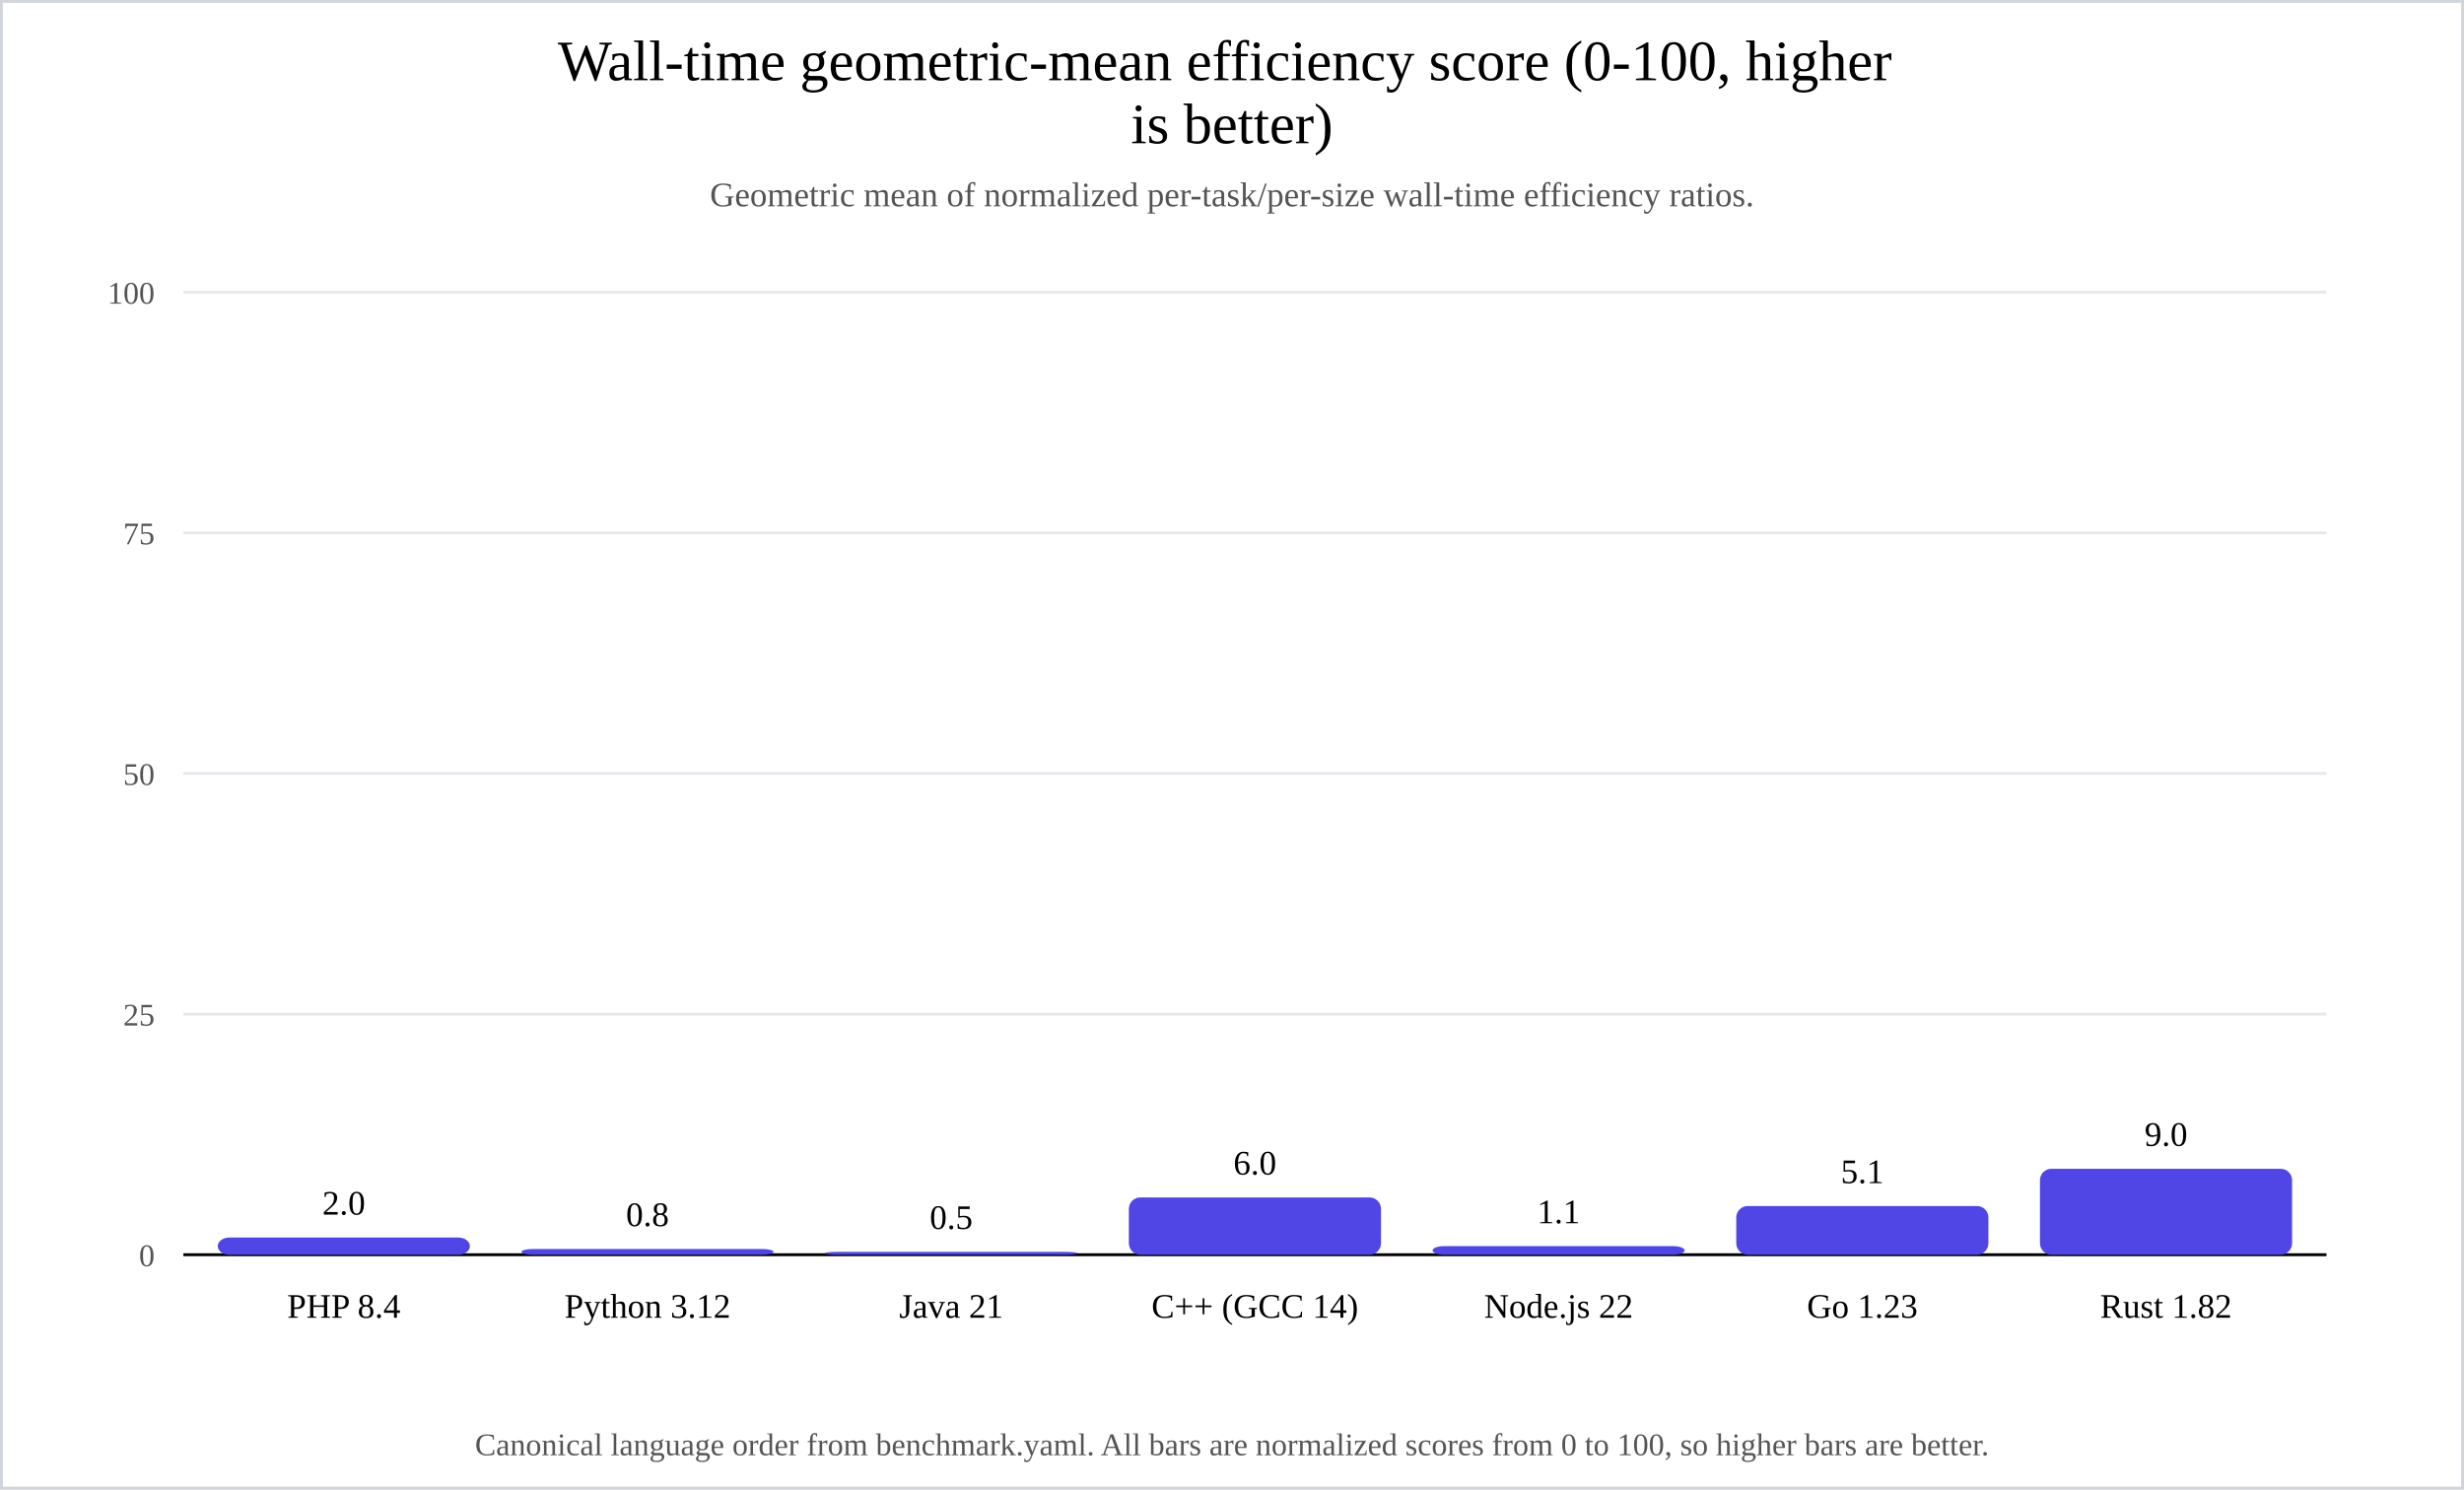
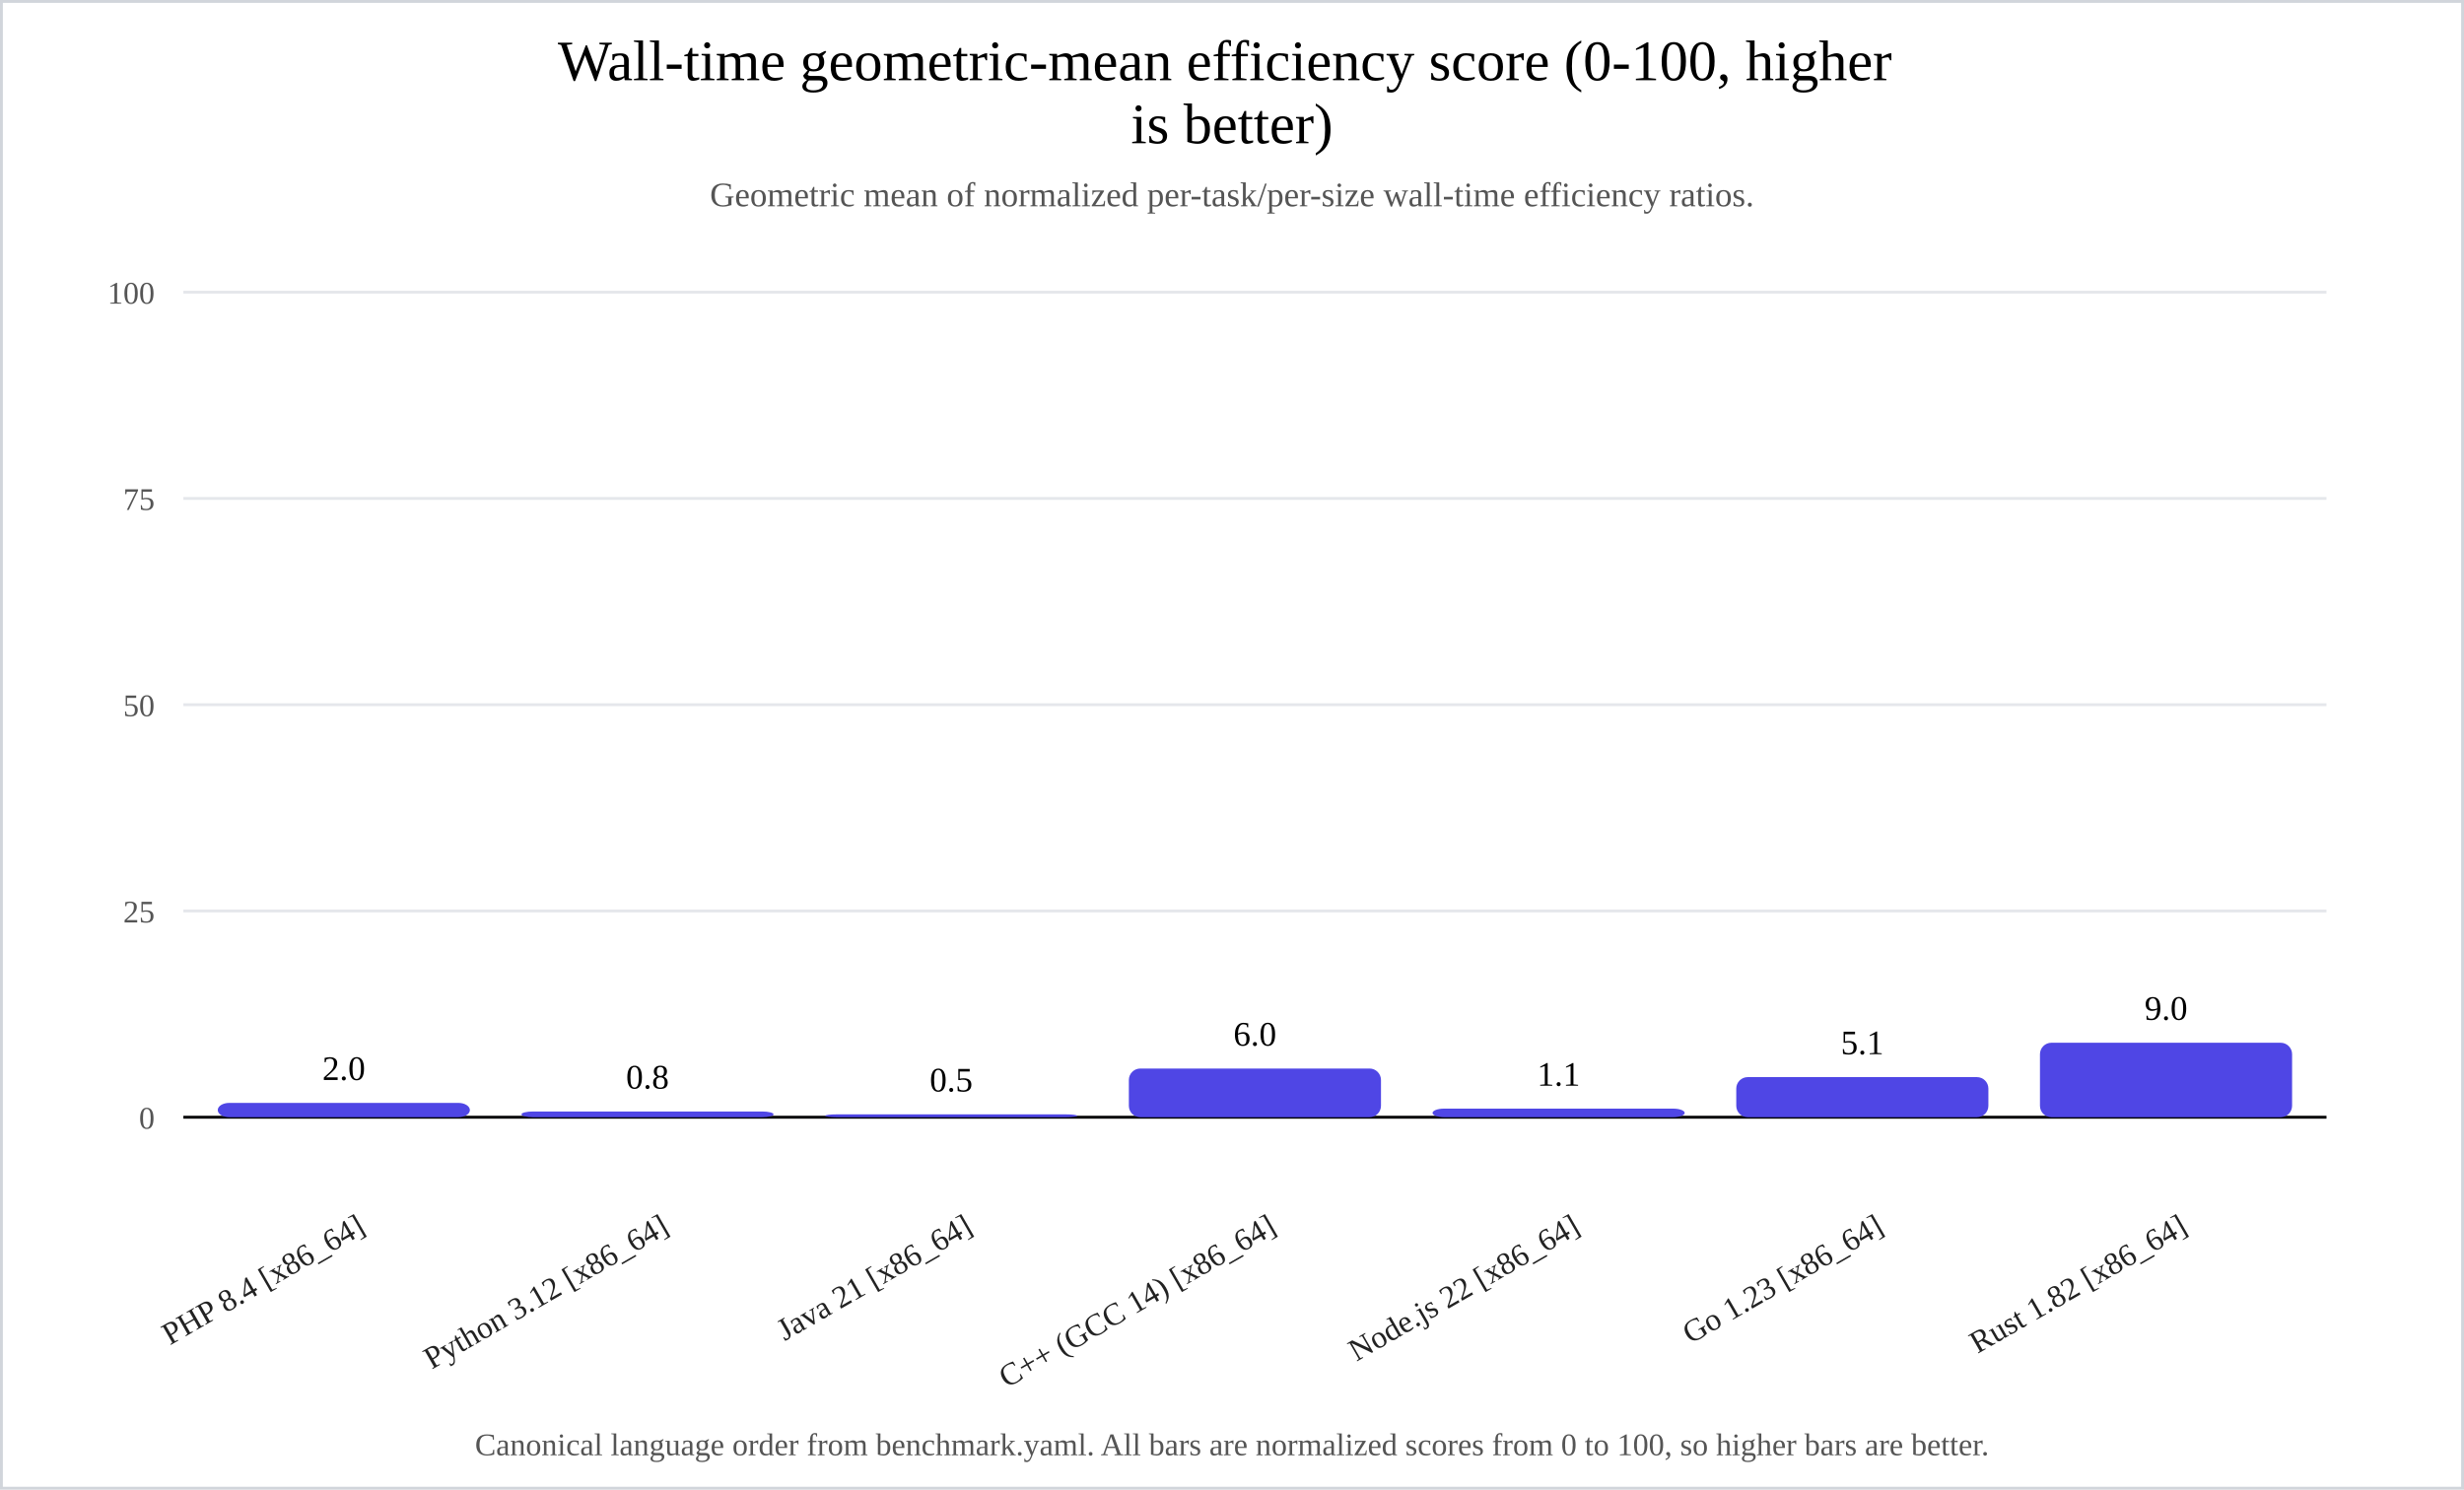
<svg xmlns="http://www.w3.org/2000/svg" width="860" height="520" viewBox="0 0 860 520">
  <rect x="0" y="0" width="860" height="520" fill="#ffffff" />
  <rect x="0.5" y="0.5" width="859" height="519" fill="none" stroke="#d1d5db" />
  <text x="430.0" y="28" text-anchor="middle" font-size="20" fill="#000">
    <tspan x="430.0" dy="0">Wall-time geometric-mean efficiency score (0-100, higher</tspan>
    <tspan x="430.0" dy="22">is better)</tspan>
  </text>
  <text x="430.0" y="72" text-anchor="middle" font-size="12" fill="#555">
    <tspan x="430.0" dy="0">Geometric mean of normalized per-task/per-size wall-time efficiency ratios.</tspan>
  </text>
-   <line x1="64" y1="438" x2="812" y2="438" stroke="#e5e7eb" stroke-width="1" />
-   <text x="54" y="442" text-anchor="end" font-size="11" fill="#555">0</text>
-   <line x1="64" y1="354" x2="812" y2="354" stroke="#e5e7eb" stroke-width="1" />
-   <text x="54" y="358" text-anchor="end" font-size="11" fill="#555">25</text>
-   <line x1="64" y1="270" x2="812" y2="270" stroke="#e5e7eb" stroke-width="1" />
-   <text x="54" y="274" text-anchor="end" font-size="11" fill="#555">50</text>
-   <line x1="64" y1="186" x2="812" y2="186" stroke="#e5e7eb" stroke-width="1" />
-   <text x="54" y="190" text-anchor="end" font-size="11" fill="#555">75</text>
+   <line x1="64" y1="390" x2="812" y2="390" stroke="#e5e7eb" stroke-width="1" />
+   <text x="54" y="394" text-anchor="end" font-size="11" fill="#555">0</text>
+   <line x1="64" y1="318" x2="812" y2="318" stroke="#e5e7eb" stroke-width="1" />
+   <text x="54" y="322" text-anchor="end" font-size="11" fill="#555">25</text>
+   <line x1="64" y1="246" x2="812" y2="246" stroke="#e5e7eb" stroke-width="1" />
+   <text x="54" y="250" text-anchor="end" font-size="11" fill="#555">50</text>
+   <line x1="64" y1="174" x2="812" y2="174" stroke="#e5e7eb" stroke-width="1" />
+   <text x="54" y="178" text-anchor="end" font-size="11" fill="#555">75</text>
  <line x1="64" y1="102" x2="812" y2="102" stroke="#e5e7eb" stroke-width="1" />
  <text x="54" y="106" text-anchor="end" font-size="11" fill="#555">100</text>
-   <line x1="64" y1="438" x2="812" y2="438" stroke="black" />
-   <rect x="76" y="432" width="88" height="6" rx="4" fill="#4f46e5" />
-   <text x="120.0" y="460" text-anchor="middle" font-size="12">PHP 8.4</text>
-   <text x="120.0" y="424" text-anchor="middle" font-size="12">2.0</text>
-   <rect x="182" y="436" width="88" height="2" rx="4" fill="#4f46e5" />
-   <text x="226.0" y="460" text-anchor="middle" font-size="12">Python 3.12</text>
-   <text x="226.0" y="428" text-anchor="middle" font-size="12">0.8</text>
-   <rect x="288" y="437" width="88" height="1" rx="4" fill="#4f46e5" />
-   <text x="332.0" y="460" text-anchor="middle" font-size="12">Java 21</text>
-   <text x="332.0" y="429" text-anchor="middle" font-size="12">0.5</text>
-   <rect x="394" y="418" width="88" height="20" rx="4" fill="#4f46e5" />
-   <text x="438.0" y="460" text-anchor="middle" font-size="12">C++ (GCC 14)</text>
-   <text x="438.0" y="410" text-anchor="middle" font-size="12">6.0</text>
-   <rect x="500" y="435" width="88" height="3" rx="4" fill="#4f46e5" />
-   <text x="544.0" y="460" text-anchor="middle" font-size="12">Node.js 22</text>
-   <text x="544.0" y="427" text-anchor="middle" font-size="12">1.1</text>
-   <rect x="606" y="421" width="88" height="17" rx="4" fill="#4f46e5" />
-   <text x="650.0" y="460" text-anchor="middle" font-size="12">Go 1.23</text>
-   <text x="650.0" y="413" text-anchor="middle" font-size="12">5.1</text>
-   <rect x="712" y="408" width="88" height="30" rx="4" fill="#4f46e5" />
-   <text x="756.0" y="460" text-anchor="middle" font-size="12">Rust 1.82</text>
-   <text x="756.0" y="400" text-anchor="middle" font-size="12">9.0</text>
+   <line x1="64" y1="390" x2="812" y2="390" stroke="black" />
+   <rect x="76" y="385" width="88" height="5" rx="4" fill="#4f46e5" />
+   <text x="128.0" y="430" transform="rotate(-30 128.0 430)" text-anchor="end" font-size="11" fill="#222">PHP 8.4 [x86_64]</text>
+   <text x="120.0" y="377" text-anchor="middle" font-size="12">2.0</text>
+   <rect x="182" y="388" width="88" height="2" rx="4" fill="#4f46e5" />
+   <text x="234.0" y="430" transform="rotate(-30 234.0 430)" text-anchor="end" font-size="11" fill="#222">Python 3.12 [x86_64]</text>
+   <text x="226.0" y="380" text-anchor="middle" font-size="12">0.8</text>
+   <rect x="288" y="389" width="88" height="1" rx="4" fill="#4f46e5" />
+   <text x="340.0" y="430" transform="rotate(-30 340.0 430)" text-anchor="end" font-size="11" fill="#222">Java 21 [x86_64]</text>
+   <text x="332.0" y="381" text-anchor="middle" font-size="12">0.5</text>
+   <rect x="394" y="373" width="88" height="17" rx="4" fill="#4f46e5" />
+   <text x="446.0" y="430" transform="rotate(-30 446.0 430)" text-anchor="end" font-size="11" fill="#222">C++ (GCC 14) [x86_64]</text>
+   <text x="438.0" y="365" text-anchor="middle" font-size="12">6.0</text>
+   <rect x="500" y="387" width="88" height="3" rx="4" fill="#4f46e5" />
+   <text x="552.0" y="430" transform="rotate(-30 552.0 430)" text-anchor="end" font-size="11" fill="#222">Node.js 22 [x86_64]</text>
+   <text x="544.0" y="379" text-anchor="middle" font-size="12">1.1</text>
+   <rect x="606" y="376" width="88" height="14" rx="4" fill="#4f46e5" />
+   <text x="658.0" y="430" transform="rotate(-30 658.0 430)" text-anchor="end" font-size="11" fill="#222">Go 1.23 [x86_64]</text>
+   <text x="650.0" y="368" text-anchor="middle" font-size="12">5.1</text>
+   <rect x="712" y="364" width="88" height="26" rx="4" fill="#4f46e5" />
+   <text x="764.0" y="430" transform="rotate(-30 764.0 430)" text-anchor="end" font-size="11" fill="#222">Rust 1.82 [x86_64]</text>
+   <text x="756.0" y="356" text-anchor="middle" font-size="12">9.0</text>
  <text x="430.0" y="508" text-anchor="middle" font-size="11" fill="#555">
    <tspan x="430.0" dy="0">Canonical language order from benchmark.yaml. All bars are normalized scores from 0 to 100, so higher bars are better.</tspan>
  </text>
</svg>
